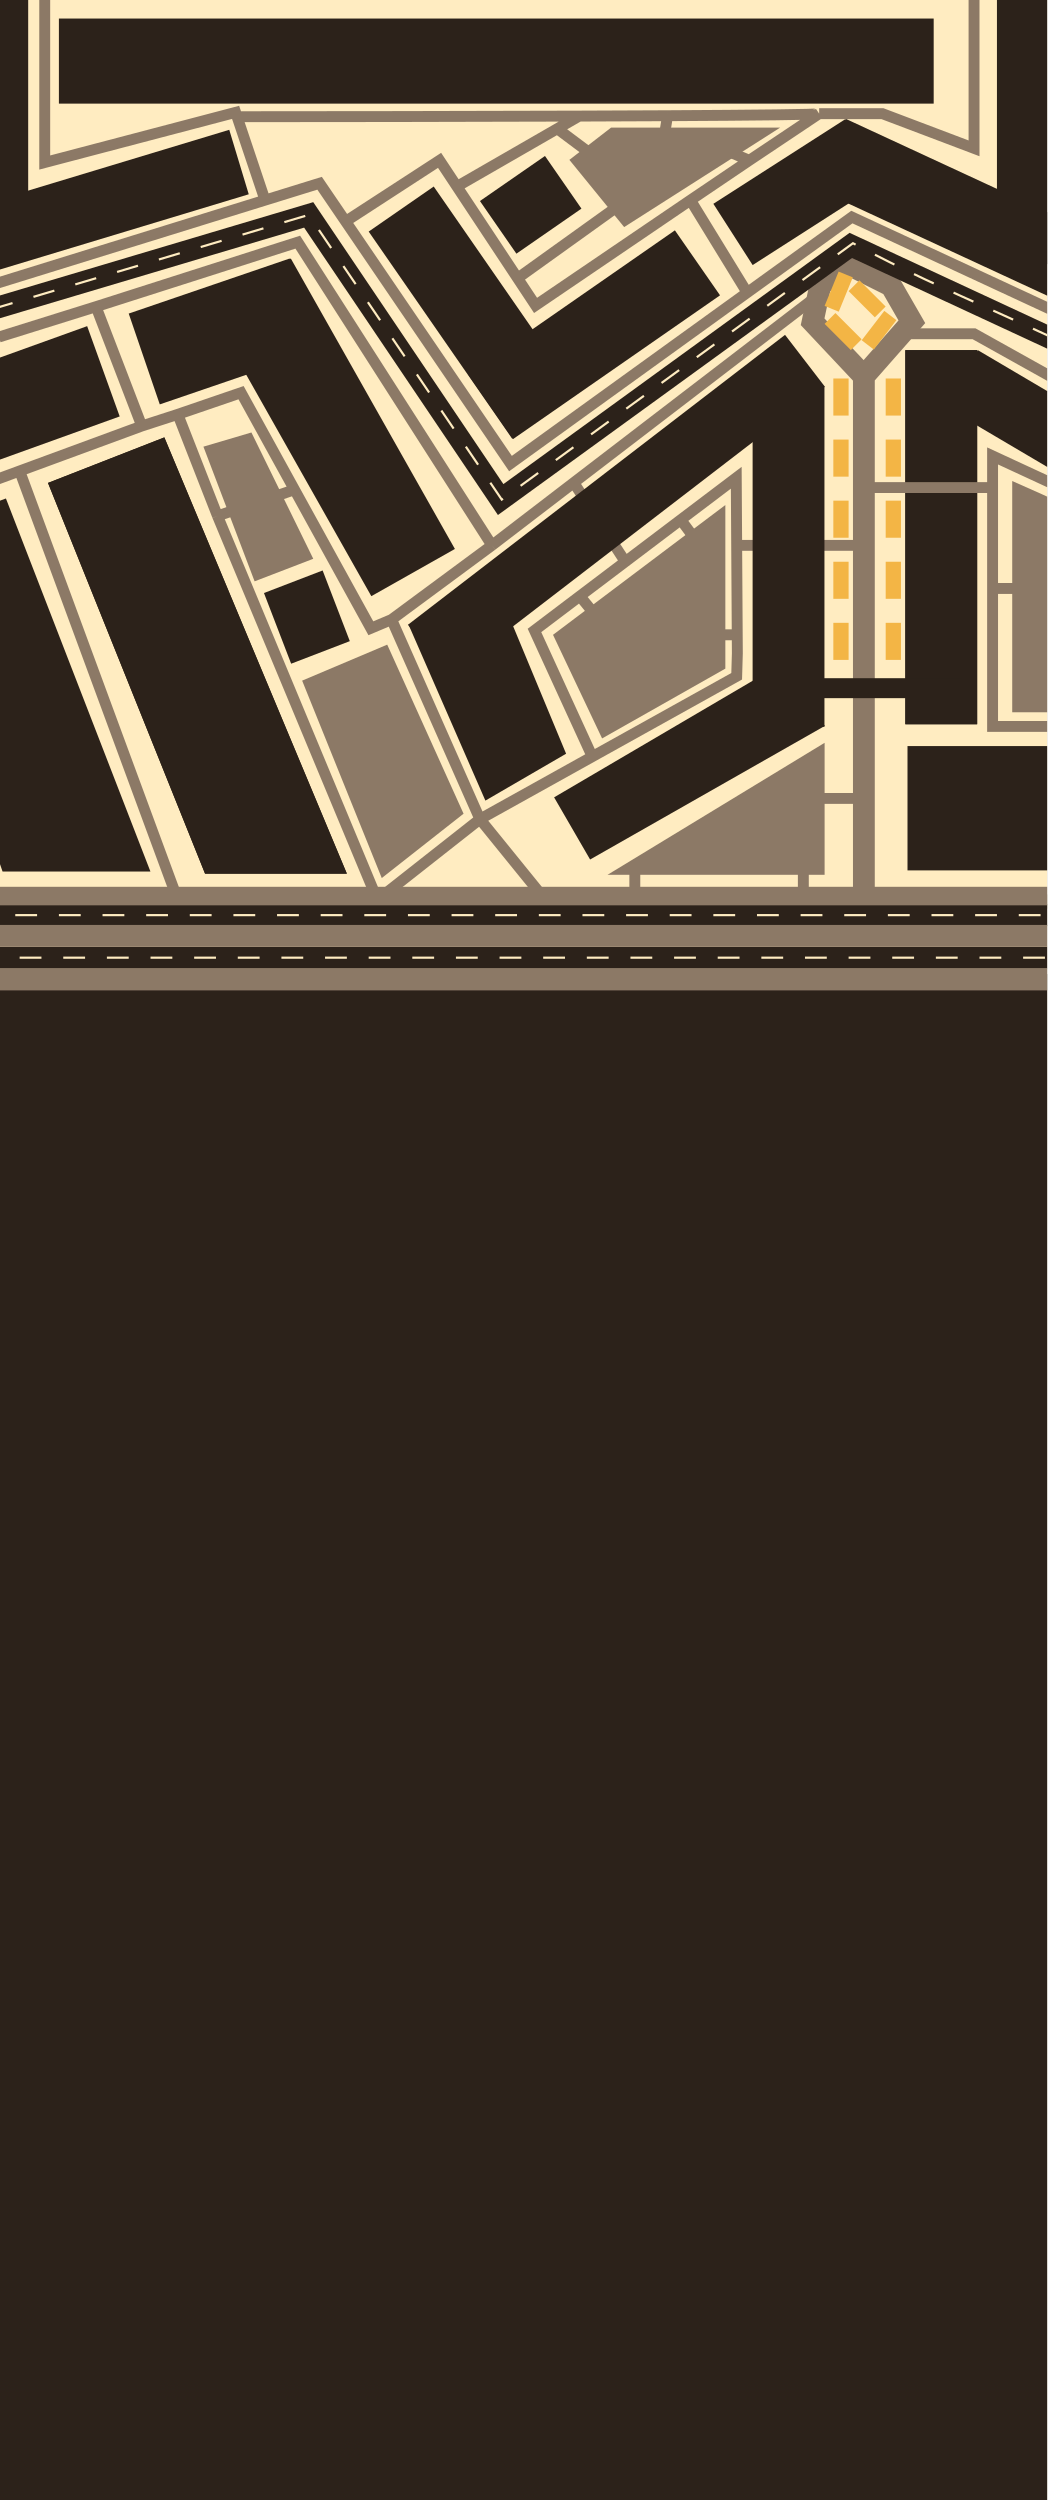
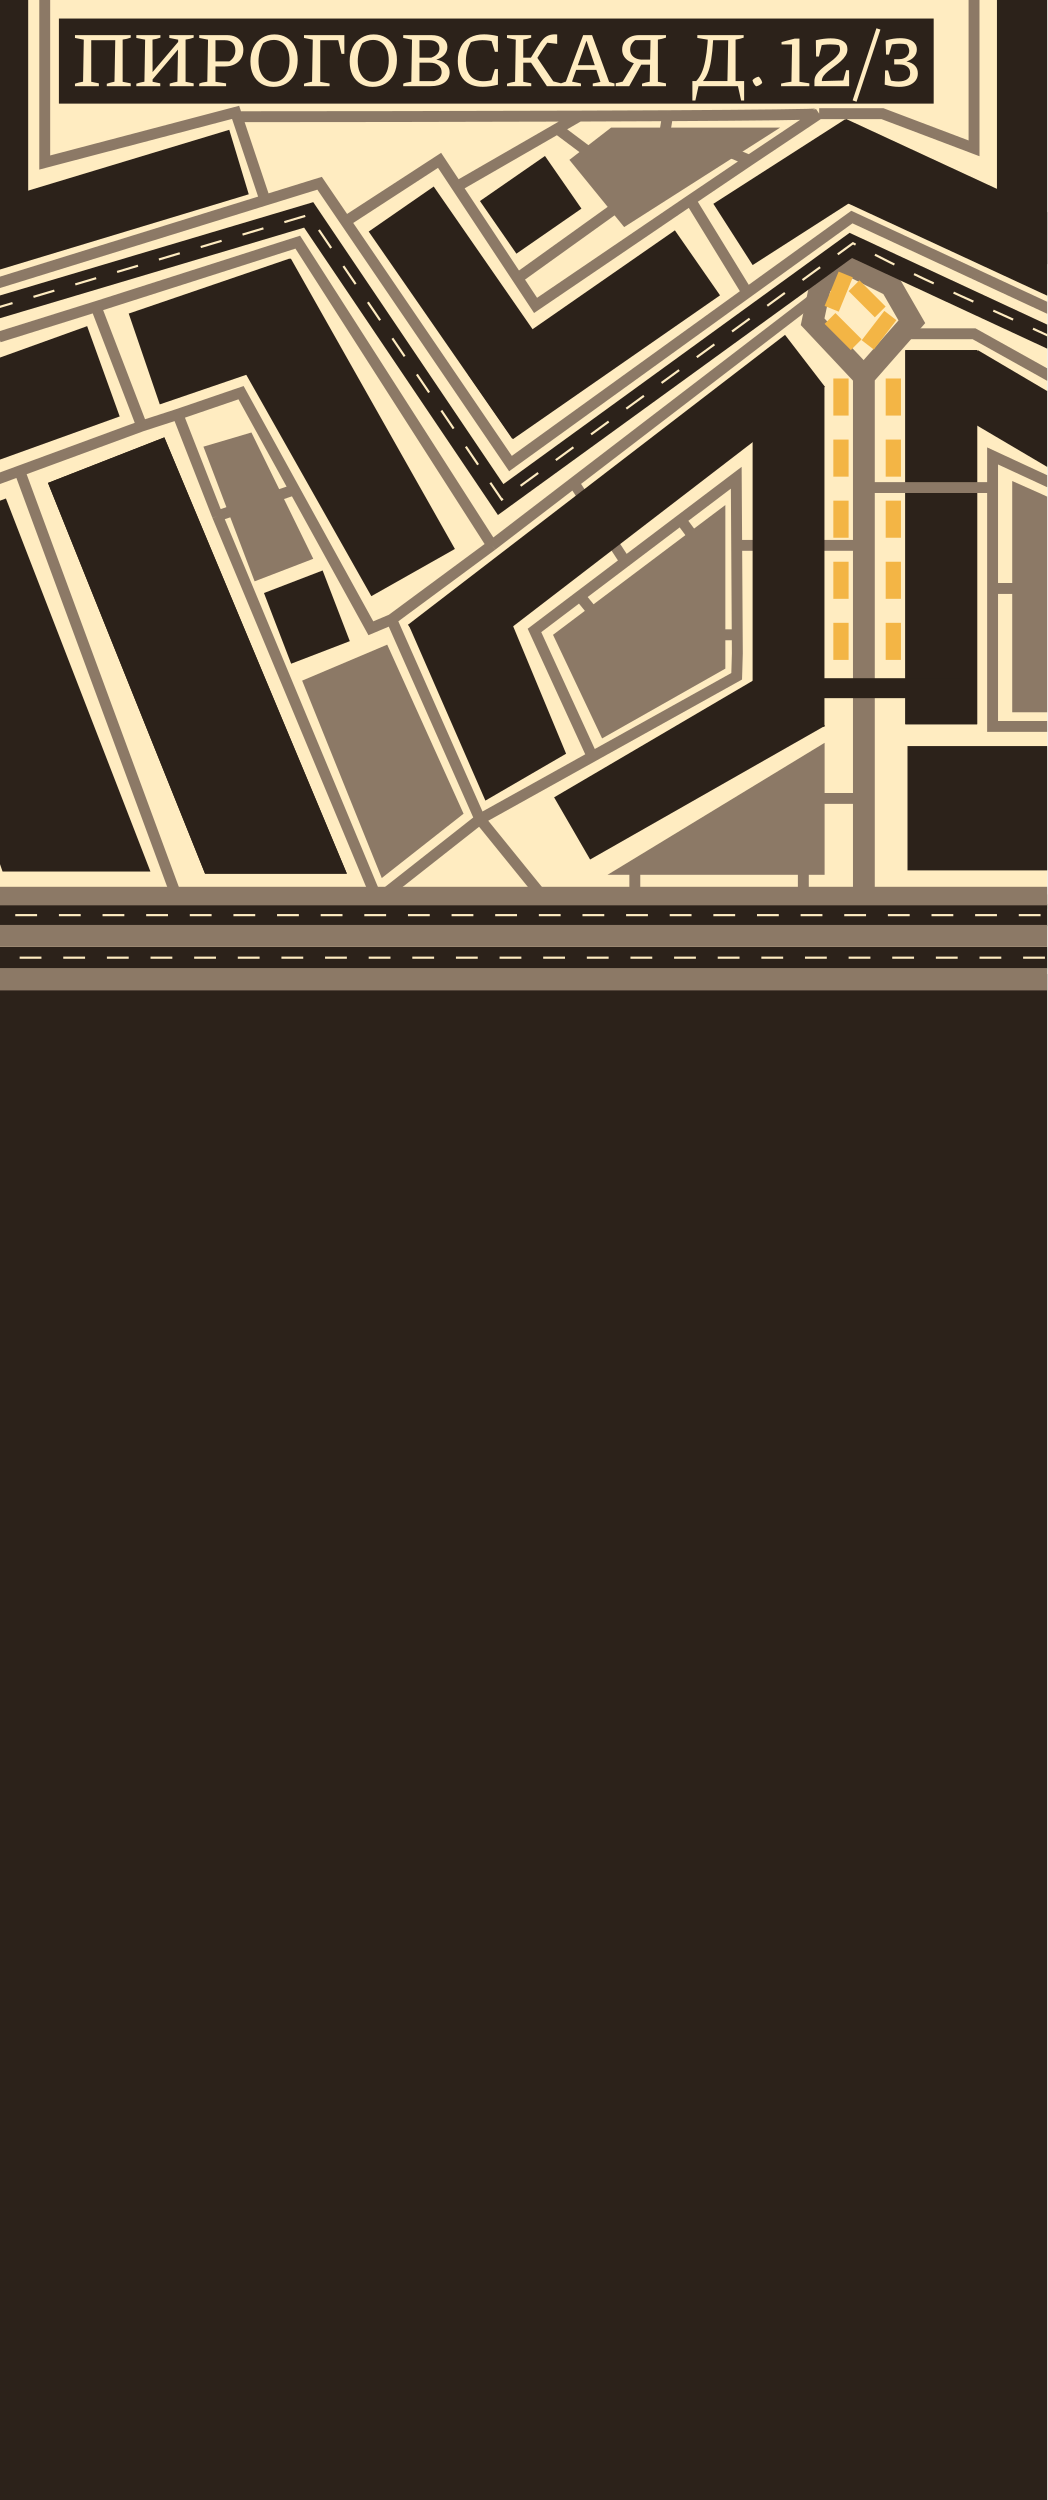
<svg xmlns="http://www.w3.org/2000/svg" width="480" height="1146" viewBox="0 0 480 1146" fill="none">
  <g clip-path="url(#clip0_426_885)">
    <rect width="480" height="1146" transform="matrix(1 0 0 -1 0 1146)" fill="#FFECC1" />
    <path d="M396 172.5L372.5 147.5L376 131L387.5 120.5L408.5 131L418 147.5L396 172.5ZM396 172.5V411.5M-2 411.5H490" stroke="#8C7966" stroke-width="10" />
    <path d="M-23 147.5L141.5 98.5L229.5 229L390 112.5L509.5 168" stroke="#2C221A" stroke-width="10" />
    <path d="M-23 147.5L141.5 98.5L230 229L391 111.5C436.691 135.908 473.309 148.592 519 173" stroke="#FFECC1" stroke-dasharray="10 10" />
    <path d="M-27 419.5H153H480" stroke="#2C221A" stroke-width="10" />
    <path d="M-13 419.5H490.5" stroke="#FFECC1" stroke-dasharray="10 10" />
    <path d="M-25 439H155H482" stroke="#2C221A" stroke-width="10" />
    <path d="M-11 439H492.5" stroke="#FFECC1" stroke-dasharray="10 10" />
    <rect x="-36" y="176.867" width="80.732" height="44" transform="rotate(-19.8147 -36 176.867)" fill="#2C221A" />
    <rect x="59" y="143.74" width="77.979" height="44" transform="rotate(-18.8858 59 143.74)" fill="#2C221A" />
    <rect x="133.31" y="118.5" width="152.919" height="44" transform="rotate(60.537 133.31 118.5)" fill="#2C221A" />
    <path d="M75.332 200.5L159 400.5L94 400.5L22 221.372L75.332 200.5Z" fill="#2C221A" />
    <path d="M560.662 446.5L583.5 1191.5L-68.338 1211.5L-28.338 446.5L560.662 446.5Z" fill="#2C221A" />
    <path d="M147.892 261.5L160.352 293.899L133.46 304.241L121 271.842L147.892 261.5Z" fill="#2C221A" />
    <path d="M115.248 198.247L143.6 256.146L116.708 266.488L93.248 204.747L115.248 198.247Z" fill="#8C7966" />
    <path d="M177.5 295.5L212.5 373L175 402.5L138.5 312L177.5 295.5Z" fill="#8C7966" />
    <path d="M2.714 228.5L68.951 399.5L1.165 399.5L-51 248.365L2.714 228.5Z" fill="#2C221A" />
    <rect x="198.815" y="85.5" width="115.522" height="36.27" transform="rotate(55.2889 198.815 85.5)" fill="#2C221A" />
    <rect x="249.815" y="71.5" width="29.359" height="36.27" transform="rotate(55.2889 249.815 71.5)" fill="#2C221A" />
    <path d="M280.106 58.5L357.606 58.5L286.11 104.096L261.003 73.278L280.106 58.5Z" fill="#8C7966" />
    <path d="M330.062 135.377L235.178 201.275L214.489 171.485L309.372 105.588L330.062 135.377Z" fill="#2C221A" />
    <path d="M-18 105.093L-18 -23.5L12.88 -23.5L12.88 105.093L-18 105.093Z" fill="#2C221A" />
    <rect x="405.44" y="82.746" width="71.789" height="33.363" transform="rotate(147.323 405.44 82.7457)" fill="#2C221A" />
    <path d="M114.026 89.059L-9.062 126.278L-18 96.72L105.088 59.5L114.026 89.059Z" fill="#2C221A" />
    <rect x="-18" y="105.093" width="128.593" height="30.88" transform="rotate(-90 -18 105.093)" fill="#2C221A" />
    <rect x="457" y="121.093" width="128.593" height="30.88" transform="rotate(-90 457 121.093)" fill="#2C221A" />
    <rect x="373.134" y="86.023" width="34.741" height="144.302" transform="rotate(-65.1473 373.134 86.0234)" fill="#2C221A" />
    <path d="M222.5 367L187.278 286.342L227.77 269.128L259.5 345.5L222.5 367Z" fill="#2C221A" />
    <rect x="448.217" y="160.5" width="218.038" height="29.954" transform="rotate(30.5313 448.217 160.5)" fill="#2C221A" />
    <rect x="389" y="133.45" width="7" height="17" transform="rotate(-45 389 133.45)" fill="#F3B545" />
    <path d="M447.928 332L447.928 160.5L415 160.5L415 332H447.928Z" fill="#2C221A" />
    <path d="M447.928 332L447.928 160.5L415 160.5L415 332H447.928Z" fill="#2C221A" />
    <path d="M441 320L441 311L364 311L364 320L441 320Z" fill="#2C221A" />
    <path d="M441 320L441 311L364 311L364 320L441 320Z" fill="#2C221A" />
    <path d="M75.332 200.5L159 400.5L94 400.5L22 221.372L75.332 200.5Z" fill="#2C221A" />
    <path d="M-0.5 154.5C-0.5 154.5 26.622 146.018 44 140.584M225.5 250L136.5 111C136.5 111 80.124 129.031 44 140.584M225.5 250L179.5 284M225.5 250L263 221.25M-3.5 220.5L9 215.898M65 195.282C65 195.282 52.201 161.945 44 140.584M65 195.282L81.5 189.937M65 195.282L9 215.898M179.5 284L170 288L135 224.471M179.5 284L220 375.5M220 375.5L173 412.5M220 375.5L337.693 310L338 299.5L337.947 291M220 375.5L250 412.5M375.5 135L263 221.25M81.5 189.937L110.5 180L135 224.471M81.5 189.937L99.701 236.5M173 412.5L99.701 236.5M173 412.5H-21.5M173 412.5H250M9 215.898L81.5 412.5M99.701 236.5L135 224.471M271.5 346.838L245 289L265.812 273.25M263 221.25L286.625 257.5M286.625 257.5L265.812 273.25M286.625 257.5L312.062 238.25M265.812 273.25L270.5 279M312.062 238.25L337.5 219L337.693 250M312.062 238.25L323 253M337.947 291H323M337.947 291L337.693 250M337.693 250H393.5M397 223.5H455M455 223.5V209L473.36 217.5L509 234L510.5 333H455V269.75M455 223.5V237.5V269.75M455 269.75H473.36M413 153H446.5L511 189M-3.5 130.5L121.5 91.75M496 148.5L390.5 99.5L342.5 134.158M20.5 -2V74.5L108 51.5L108.671 53.5M121.5 91.75L146.5 84L158.416 101.5M121.5 91.75L108.671 53.5M158.416 101.5L234 212.5L342.5 134.158M158.416 101.5L201.5 73.5L209.44 85.5M446.5 -7V68L404.5 52.098H375.5M342.5 134.158L316.5 91.75M316.5 91.75L245.5 140L209.44 85.5M316.5 91.75L343.5 73.5M343.5 73.5L324.5 65.5M343.5 73.5L375.5 52.098M375.5 52.098C374.858 52.522 346.015 52.827 306 53.042M108.671 53.5C150.422 53.487 212.01 53.41 265.5 53.219M209.44 85.5L255.461 59M265.5 53.219L255.461 59M265.5 53.219C279.751 53.169 293.427 53.11 306 53.042M255.461 59L273.5 72.5M304 65.5L306 53.042M238 127L284 94M486.5 412.5H368.25M250 412.5H291M368.25 412.5V391M368.25 412.5H291M368.25 389.5V391M368.25 391V366H397M291 412.5V398" stroke="#8C7966" stroke-width="5" />
    <rect x="406" y="173.5" width="7" height="17" fill="#F3B545" />
    <rect x="187" y="286.389" width="218.038" height="29.954" transform="rotate(-37.5518 187 286.389)" fill="#2C221A" />
    <path d="M254 365.5L354.5 306.5L378.117 332.748L270.5 394L254 365.5Z" fill="#2C221A" />
    <rect x="405.364" y="142.5" width="7" height="17" transform="rotate(37.5617 405.364 142.5)" fill="#F3B545" />
    <rect width="155.943" height="32.928" transform="matrix(-4.37114e-08 -1 -1 4.37114e-08 377.928 333.132)" fill="#2C221A" />
    <rect x="384.48" y="142.885" width="7" height="17" transform="rotate(-157.785 384.48 142.885)" fill="#F3B545" />
    <rect x="394.97" y="155.521" width="7" height="17" transform="rotate(135 394.97 155.521)" fill="#F3B545" />
    <rect x="406" y="201.5" width="7" height="17" fill="#F3B545" />
    <rect x="406" y="229.5" width="7" height="17" fill="#F3B545" />
    <rect x="406" y="257.5" width="7" height="17" fill="#F3B545" />
    <rect x="406" y="285.5" width="7" height="17" fill="#F3B545" />
    <rect x="428" y="47.5" width="401" height="39" transform="rotate(-180 428 47.5)" fill="#2C221A" />
    <rect x="382" y="173.5" width="7" height="17" fill="#F3B545" />
    <rect x="382" y="201.5" width="7" height="17" fill="#F3B545" />
    <rect x="382" y="229.5" width="7" height="17" fill="#F3B545" />
    <rect x="382" y="257.5" width="7" height="17" fill="#F3B545" />
    <rect x="382" y="285.5" width="7" height="17" fill="#F3B545" />
    <path d="M253.5 291L332.5 231.5V306.5L276 338.5L253.5 291Z" fill="#8C7966" />
    <path d="M278.5 401L378 340.5V401H278.5Z" fill="#8C7966" />
+     <path d="M41.822 18.44V37.484L45.315 38.204V39.5H34.37V38.348C35.019 38.132 35.642 37.952 36.242 37.808C36.867 37.664 37.478 37.544 38.078 37.448L38.403 18.188L34.37 17.396V16.1H59.931V17.252C59.379 17.444 58.791 17.624 58.166 17.792C57.542 17.936 56.895 18.056 56.222 18.152V37.484L59.931 38.204V39.5H48.95V38.384C49.575 38.168 50.175 37.988 50.751 37.844C51.327 37.676 51.903 37.544 52.478 37.448L52.839 18.44H41.822ZM68.147 38.528V35.144L83.34 17.252V20.672L68.147 38.528ZM62.495 39.5V38.348C63.144 38.132 63.767 37.952 64.368 37.808C64.992 37.664 65.603 37.544 66.204 37.448L66.528 18.188L62.495 17.396V16.1H73.547V17.252C73.019 17.444 72.444 17.624 71.82 17.792C71.195 17.936 70.559 18.056 69.912 18.152L69.948 37.484L73.475 38.204V39.5H62.495ZM77.796 39.5V38.312C78.395 38.12 78.996 37.952 79.596 37.808C80.195 37.664 80.772 37.544 81.323 37.448L81.683 18.188L77.615 17.396V16.1H88.775V17.252C88.224 17.444 87.635 17.624 87.011 17.792C86.388 17.936 85.74 18.056 85.067 18.152V37.484L88.775 38.204V39.5H77.796ZM103.996 16.1C105.556 16.1 106.9 16.376 108.028 16.928C109.156 17.48 110.02 18.26 110.62 19.268C111.244 20.276 111.556 21.476 111.556 22.868C111.556 24.38 111.196 25.712 110.476 26.864C109.756 27.992 108.748 28.88 107.452 29.528C106.18 30.152 104.68 30.464 102.952 30.464H96.94V28.16H105.112C106.072 27.488 106.768 26.756 107.2 25.964C107.656 25.148 107.884 24.212 107.884 23.156C107.884 21.596 107.476 20.42 106.66 19.628C105.844 18.836 104.656 18.44 103.096 18.44H98.776V37.484L103.636 38.204V39.5H91.324V38.348C91.756 38.132 92.26 37.952 92.836 37.808C93.436 37.664 94.168 37.544 95.032 37.448L95.356 18.188L91.324 17.396V16.1H103.996ZM125.303 39.824C123.215 39.824 121.379 39.344 119.795 38.384C118.211 37.424 116.975 36.068 116.087 34.316C115.223 32.54 114.791 30.476 114.791 28.124C114.791 25.676 115.259 23.528 116.195 21.68C117.155 19.832 118.463 18.392 120.119 17.36C121.799 16.304 123.695 15.776 125.807 15.776C127.943 15.776 129.803 16.268 131.387 17.252C132.995 18.212 134.243 19.568 135.131 21.32C136.019 23.072 136.463 25.112 136.463 27.44C136.463 29.912 135.995 32.084 135.059 33.956C134.123 35.804 132.827 37.244 131.171 38.276C129.515 39.308 127.559 39.824 125.303 39.824ZM125.627 37.484C127.043 37.484 128.279 37.088 129.335 36.296C130.391 35.48 131.219 34.34 131.819 32.876C132.419 31.412 132.719 29.684 132.719 27.692C132.719 25.772 132.431 24.116 131.855 22.724C131.279 21.308 130.451 20.216 129.371 19.448C128.291 18.68 127.007 18.296 125.519 18.296C124.535 18.296 123.551 18.476 122.567 18.836C121.583 19.196 120.671 19.736 119.831 20.456L121.163 18.872C119.387 21.728 118.499 24.776 118.499 28.016C118.499 29.936 118.799 31.604 119.399 33.02C119.999 34.436 120.827 35.54 121.883 36.332C122.939 37.1 124.187 37.484 125.627 37.484ZM139.347 39.5V38.348C139.995 38.132 140.619 37.952 141.219 37.808C141.843 37.664 142.455 37.544 143.055 37.448L143.379 18.188L139.347 17.396V16.1H146.799V37.52L151.083 38.276V39.5H139.347ZM144.891 18.44V16.1H157.095V18.44H144.891ZM156.555 24.704L154.467 16.1H157.851V24.704H156.555ZM170.796 39.824C168.708 39.824 166.872 39.344 165.288 38.384C163.704 37.424 162.468 36.068 161.58 34.316C160.716 32.54 160.284 30.476 160.284 28.124C160.284 25.676 160.752 23.528 161.688 21.68C162.648 19.832 163.956 18.392 165.612 17.36C167.292 16.304 169.188 15.776 171.3 15.776C173.436 15.776 175.296 16.268 176.88 17.252C178.488 18.212 179.736 19.568 180.624 21.32C181.512 23.072 181.956 25.112 181.956 27.44C181.956 29.912 181.488 32.084 180.552 33.956C179.616 35.804 178.32 37.244 176.664 38.276C175.008 39.308 173.052 39.824 170.796 39.824ZM171.12 37.484C172.536 37.484 173.772 37.088 174.828 36.296C175.884 35.48 176.712 34.34 177.312 32.876C177.912 31.412 178.212 29.684 178.212 27.692C178.212 25.772 177.924 24.116 177.348 22.724C176.772 21.308 175.944 20.216 174.864 19.448C173.784 18.68 172.5 18.296 171.012 18.296C170.028 18.296 169.044 18.476 168.06 18.836C167.076 19.196 166.164 19.736 165.324 20.456L166.656 18.872C164.88 21.728 163.992 24.776 163.992 28.016C163.992 29.936 164.292 31.604 164.892 33.02C165.492 34.436 166.32 35.54 167.376 36.332C168.432 37.1 169.68 37.484 171.12 37.484ZM199.995 27.332C201.939 27.692 203.439 28.388 204.495 29.42C205.575 30.428 206.115 31.664 206.115 33.128C206.115 35.096 205.335 36.656 203.775 37.808C202.239 38.936 200.091 39.5 197.331 39.5H184.839V38.348C185.223 38.156 185.715 37.988 186.315 37.844C186.915 37.7 187.659 37.568 188.547 37.448L188.871 18.188L184.839 17.396V16.1H197.691C199.971 16.1 201.771 16.592 203.091 17.576C204.411 18.56 205.071 19.868 205.071 21.5C205.071 22.844 204.615 24.044 203.703 25.1C202.791 26.132 201.555 26.876 199.995 27.332ZM192.291 38.708L190.779 37.196H198.843C199.995 36.908 200.883 36.404 201.507 35.684C202.131 34.964 202.443 34.088 202.443 33.056C202.443 31.736 201.951 30.692 200.967 29.924C200.007 29.132 198.711 28.736 197.079 28.736H191.931V26.432H197.691C200.187 25.496 201.435 24.08 201.435 22.184C201.435 21.008 201.027 20.096 200.211 19.448C199.419 18.776 198.303 18.44 196.863 18.44H190.779L192.291 16.928V38.708ZM221.303 39.788C217.631 39.788 214.799 38.768 212.807 36.728C210.839 34.688 209.855 31.748 209.855 27.908C209.855 25.364 210.335 23.192 211.295 21.392C212.255 19.568 213.635 18.176 215.435 17.216C217.259 16.232 219.419 15.74 221.915 15.74C222.851 15.74 223.859 15.812 224.939 15.956C226.019 16.076 227.123 16.28 228.251 16.568L227.423 19.376C226.415 19.064 225.395 18.824 224.363 18.656C223.331 18.488 222.287 18.404 221.231 18.404C220.127 18.404 219.047 18.512 217.991 18.728C216.935 18.944 215.891 19.28 214.859 19.736L216.263 18.692C215.375 20.06 214.703 21.512 214.247 23.048C213.791 24.56 213.563 26.204 213.563 27.98C213.563 30.98 214.259 33.272 215.651 34.856C217.067 36.44 219.071 37.232 221.663 37.232C222.479 37.232 223.343 37.148 224.255 36.98C225.191 36.812 226.199 36.536 227.279 36.152L228.251 38.816C225.659 39.464 223.343 39.788 221.303 39.788ZM224.579 38.888L226.847 31.652H228.251V38.816L224.579 38.888ZM226.847 23.732L224.615 16.532L228.251 16.568V23.732H226.847ZM232.406 39.5V38.348C233.006 38.132 233.606 37.952 234.206 37.808C234.83 37.664 235.466 37.544 236.114 37.448L236.438 18.188L232.406 17.396V16.1H243.494V17.252C242.942 17.444 242.354 17.624 241.73 17.792C241.13 17.936 240.506 18.056 239.858 18.152V37.484L243.53 38.204V39.5H232.406ZM238.238 28.736V26.432H244.934V28.736H238.238ZM250.694 39.5L242.702 27.656L245.618 25.496L254.69 38.852L252.386 36.98L257.066 38.168V39.5H250.694ZM245.186 28.34L242.594 27.692L246.878 20.78C247.598 19.604 248.306 18.656 249.002 17.936C249.698 17.192 250.478 16.64 251.342 16.28C252.23 15.92 253.286 15.74 254.51 15.74C254.654 15.74 254.798 15.752 254.942 15.776C255.11 15.776 255.266 15.788 255.41 15.812V20.132L250.226 19.484L252.134 18.332C251.702 18.644 251.246 19.112 250.766 19.736C250.31 20.336 249.806 21.056 249.254 21.896L245.186 28.34ZM279.239 37.592C279.647 37.688 280.055 37.796 280.463 37.916C280.895 38.036 281.303 38.156 281.687 38.276V39.5H271.715V38.276L275.243 37.556L268.403 17.36H269.303L262.211 37.412C262.907 37.532 263.591 37.664 264.263 37.808C264.959 37.952 265.643 38.108 266.315 38.276V39.5H256.955V38.276L259.403 37.412L267.323 16.1H271.391L279.239 37.592ZM263.039 32.012V29.888H275.351V32.012H263.039ZM294.301 39.5V38.348C294.925 38.132 295.525 37.952 296.101 37.808C296.677 37.664 297.253 37.544 297.829 37.448L298.189 18.404H290.521L291.997 17.864C291.085 18.392 290.329 19.052 289.729 19.844C289.153 20.612 288.865 21.584 288.865 22.76C288.865 23.72 289.117 24.548 289.621 25.244C290.125 25.916 290.785 26.432 291.601 26.792C292.441 27.152 293.353 27.332 294.337 27.332H299.953V29.636H293.689L291.997 29.24C290.653 29.048 289.465 28.664 288.433 28.088C287.425 27.512 286.633 26.768 286.057 25.856C285.481 24.92 285.193 23.864 285.193 22.688C285.193 21.44 285.505 20.324 286.129 19.34C286.777 18.332 287.689 17.54 288.865 16.964C290.041 16.388 291.445 16.1 293.077 16.1H305.281V17.252C304.705 17.444 304.105 17.624 303.481 17.792C302.857 17.936 302.221 18.056 301.573 18.152V37.484L305.281 38.204V39.5H294.301ZM282.241 39.5V38.168L286.957 37.052L284.689 38.672L291.277 27.764L294.157 29.24L288.433 39.5H282.241ZM321.49 37.916L318.718 37.556C319.846 36.524 320.782 35.204 321.526 33.596C322.27 31.988 322.858 30.056 323.29 27.8C323.746 25.544 324.094 22.904 324.334 19.88L324.442 18.188L319.654 17.396V16.1H340.894V17.252C340.414 17.444 339.874 17.612 339.274 17.756C338.674 17.9 337.978 18.032 337.186 18.152V37.772H333.442L333.802 18.44H326.89C326.698 21.944 326.398 24.944 325.99 27.44C325.606 29.936 325.054 32.024 324.334 33.704C323.638 35.384 322.69 36.788 321.49 37.916ZM317.386 46.088V37.16H341.11V46.088H339.742L338.266 39.5H320.194L318.754 46.088H317.386ZM346.588 39.572C346.18 39.236 345.832 38.816 345.544 38.312C345.256 37.808 345.052 37.292 344.932 36.764C345.292 36.356 345.724 36.008 346.228 35.72C346.732 35.432 347.26 35.24 347.812 35.144C348.196 35.504 348.532 35.936 348.82 36.44C349.132 36.944 349.324 37.46 349.396 37.988C349.06 38.396 348.628 38.744 348.1 39.032C347.596 39.32 347.092 39.5 346.588 39.572ZM358.045 39.5V38.312C358.837 38.12 359.629 37.952 360.421 37.808C361.213 37.664 362.005 37.544 362.797 37.448L363.085 20.384H358.261V19.268L364.345 17.684H366.469V37.484L371.005 38.204V39.5H358.045ZM373.337 39.5V37.052C373.361 36.02 373.649 35.072 374.201 34.208C374.777 33.32 375.509 32.492 376.397 31.724C377.285 30.932 378.221 30.176 379.205 29.456C380.213 28.712 381.161 27.98 382.049 27.26C382.937 26.516 383.657 25.76 384.209 24.992C384.785 24.224 385.073 23.42 385.073 22.58C385.073 21.956 384.941 21.404 384.677 20.924C384.437 20.444 384.041 19.988 383.489 19.556L385.433 20.852C383.873 20.516 382.313 20.348 380.753 20.348C379.721 20.348 378.689 20.408 377.657 20.528C376.625 20.648 375.581 20.828 374.525 21.068L373.985 18.44C375.257 18.152 376.457 17.936 377.585 17.792C378.737 17.648 379.805 17.576 380.789 17.576C383.189 17.576 385.061 17.996 386.405 18.836C387.773 19.676 388.457 20.912 388.457 22.544C388.457 23.624 388.169 24.62 387.593 25.532C387.041 26.42 386.321 27.26 385.433 28.052C384.545 28.844 383.597 29.6 382.589 30.32C381.605 31.04 380.669 31.76 379.781 32.48C378.893 33.2 378.161 33.932 377.585 34.676C377.033 35.42 376.745 36.224 376.721 37.088L376.685 39.5H373.337ZM374.705 39.5V37.232L388.277 36.836V39.5H374.705ZM385.865 39.5L387.845 32.192H389.213L389.249 39.5H385.865ZM374.093 25.928L373.985 18.44L377.225 18.404L375.389 25.928H374.093ZM392.645 46.628L390.845 46.016L401.753 12.968L403.589 13.544L392.645 46.628ZM405.548 38.816L406.268 36.512C407.396 36.776 408.416 36.98 409.328 37.124C410.24 37.268 411.068 37.34 411.812 37.34C413.516 37.34 414.836 37.016 415.772 36.368C416.732 35.696 417.212 34.724 417.212 33.452C417.212 32.252 416.792 31.304 415.952 30.608C415.112 29.912 413.96 29.564 412.496 29.564H409.904V27.152H411.848C412.832 27.152 413.684 26.996 414.404 26.684C415.148 26.372 415.724 25.928 416.132 25.352C416.564 24.752 416.78 24.044 416.78 23.228C416.78 22.676 416.672 22.172 416.456 21.716C416.264 21.236 415.988 20.792 415.628 20.384C414.74 20.144 413.708 20.024 412.532 20.024C411.668 20.024 410.744 20.096 409.76 20.24C408.8 20.36 407.792 20.552 406.736 20.816L405.98 18.548C407.204 18.188 408.368 17.924 409.472 17.756C410.6 17.588 411.656 17.504 412.64 17.504C414.224 17.504 415.58 17.708 416.708 18.116C417.86 18.524 418.736 19.112 419.336 19.88C419.96 20.648 420.272 21.584 420.272 22.688C420.272 23.96 419.852 25.076 419.012 26.036C418.196 26.996 417.032 27.704 415.52 28.16C417.224 28.52 418.52 29.168 419.408 30.104C420.296 31.016 420.74 32.192 420.74 33.632C420.74 34.928 420.38 36.044 419.66 36.98C418.94 37.892 417.932 38.6 416.636 39.104C415.34 39.584 413.828 39.824 412.1 39.824C411.116 39.824 410.072 39.74 408.968 39.572C407.864 39.404 406.724 39.152 405.548 38.816ZM405.728 32.264H407.096L408.968 38.816H405.548L405.728 32.264ZM406.16 25.028L405.98 18.548L409.4 18.512L407.528 25.028H406.16Z" fill="#FFECC1" />
    <path d="M464 240.5V220.5L477.5 226.5L549.5 259.5V326.5H464V240.5Z" fill="#8C7966" />
    <path d="M-7 429H503.5" stroke="#8C7966" stroke-width="10" />
    <path d="M-5 449H505.5" stroke="#8C7966" stroke-width="10" />
    <rect x="416" y="342" width="145" height="57" fill="#2C221A" />
  </g>
  <defs>
    <clipPath id="clip0_426_885">
      <rect width="480" height="1146" fill="white" transform="matrix(1 0 0 -1 0 1146)" />
    </clipPath>
  </defs>
</svg>
